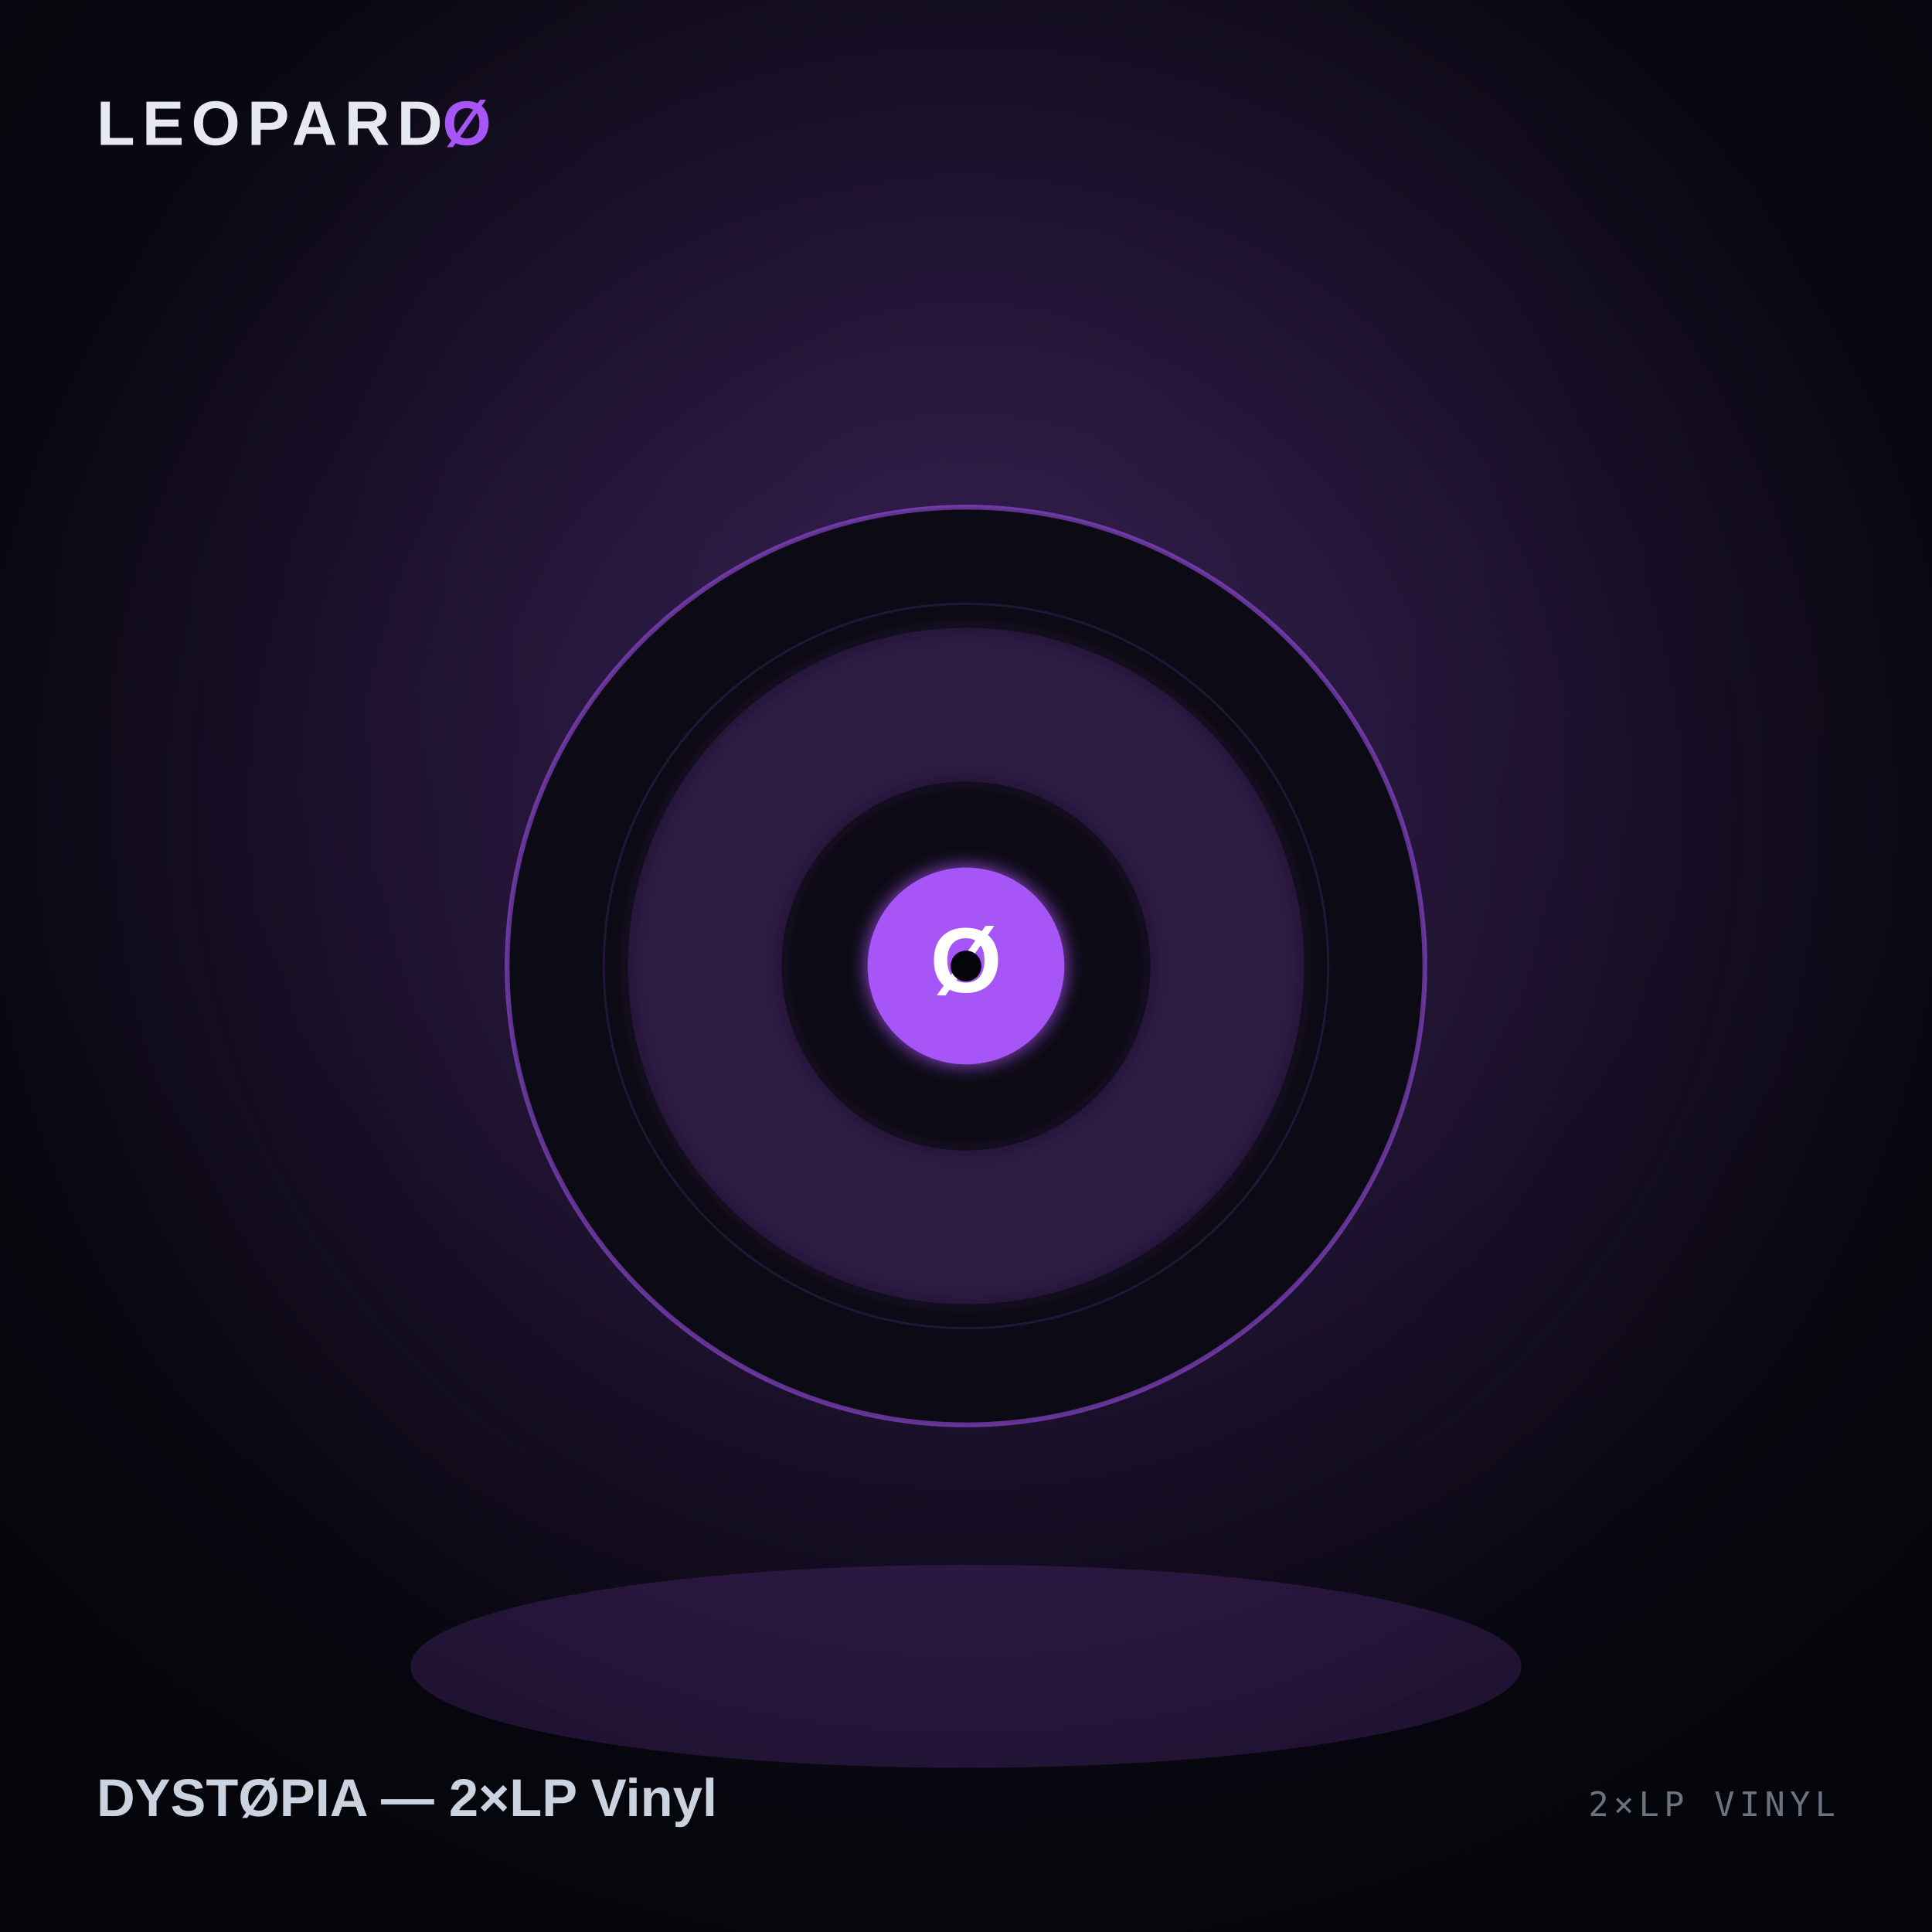
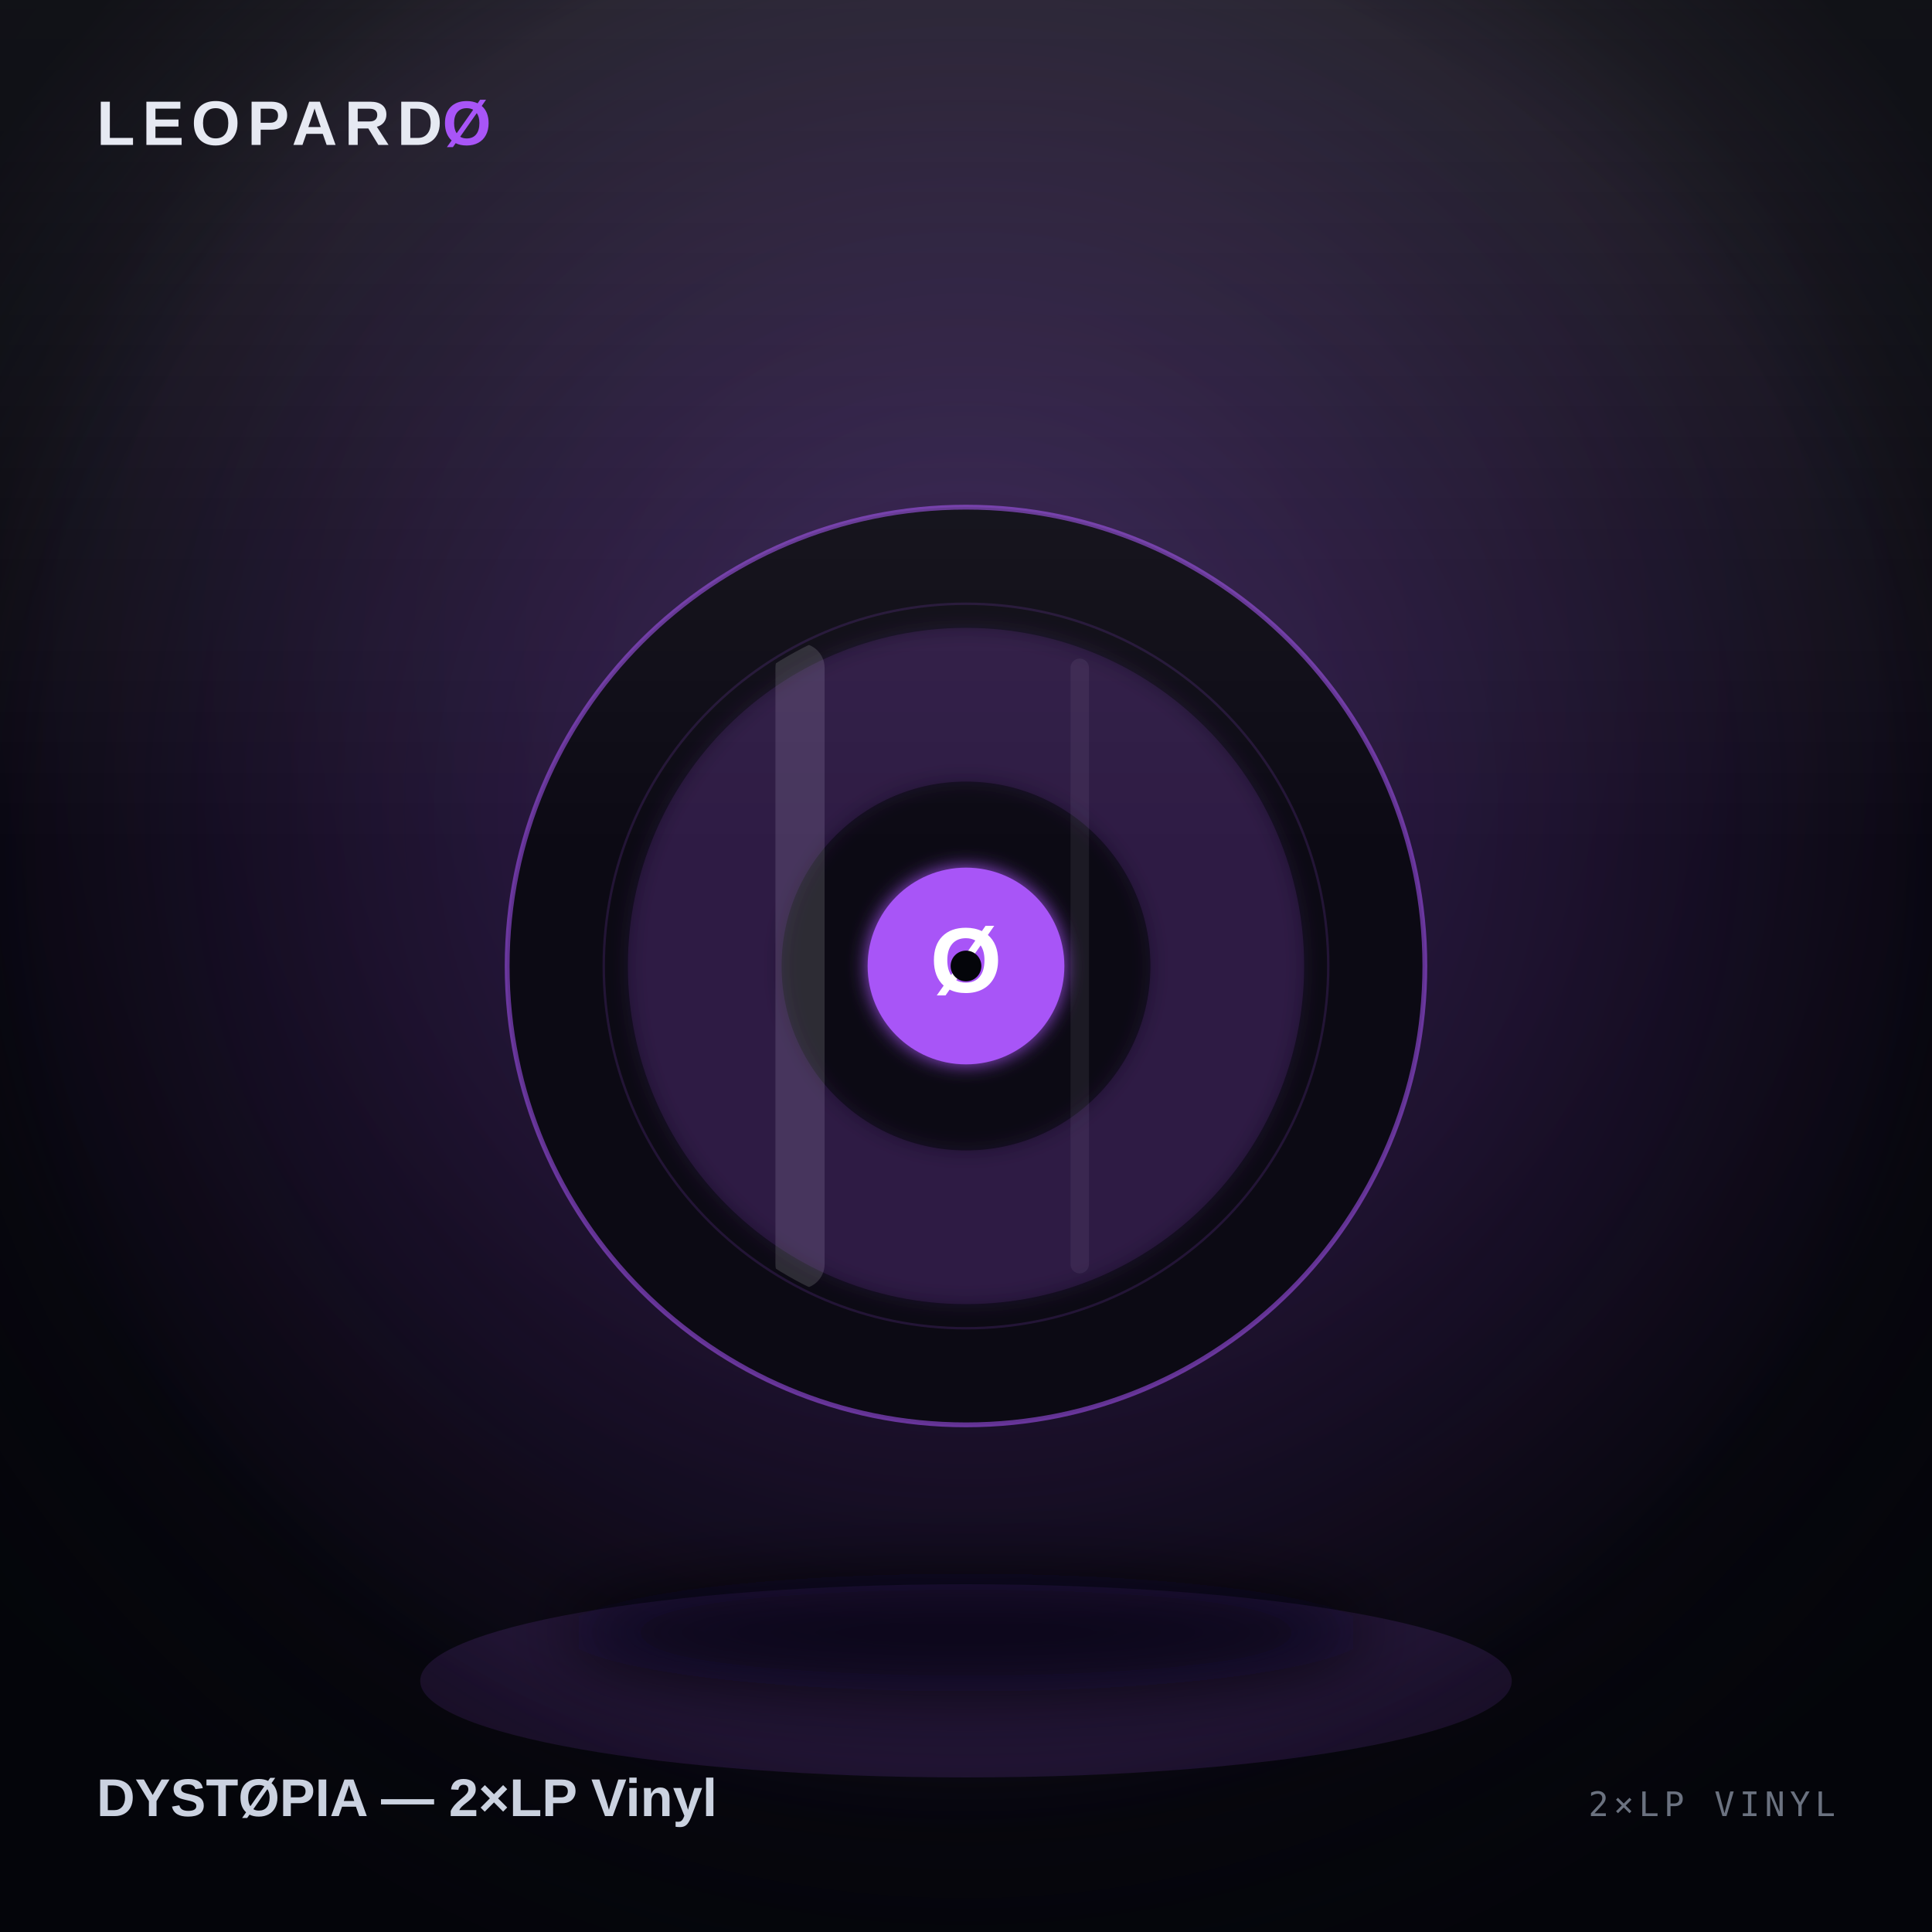
<svg xmlns="http://www.w3.org/2000/svg" viewBox="0 0 800 800" width="800" height="800">
  <defs>
    <radialGradient id="bg" cx="50%" cy="34%" r="75%">
      <stop offset="0%" stop-color="#141022" />
      <stop offset="55%" stop-color="#0a0812" />
      <stop offset="100%" stop-color="#04050a" />
    </radialGradient>
    <radialGradient id="halo" cx="50%" cy="42%" r="52%">
      <stop offset="0%" stop-color="#a855f7" stop-opacity="0.26" />
      <stop offset="100%" stop-color="#a855f7" stop-opacity="0" />
    </radialGradient>
    <linearGradient id="fab" x1="0" y1="0" x2="0" y2="1">
-       <stop offset="0%" stop-color="#1d1830" />
-       <stop offset="55%" stop-color="#140f1f" />
-       <stop offset="100%" stop-color="#0a0712" />
+       <stop offset="0%" stop-color="#272036" />
+       <stop offset="52%" stop-color="#171122" />
+       <stop offset="100%" stop-color="#090610" />
    </linearGradient>
+     <linearGradient id="toplight" x1="0" y1="0" x2="0" y2="1">
+       <stop offset="0%" stop-color="#ffffff" stop-opacity="0.11" />
+       <stop offset="44%" stop-color="#ffffff" stop-opacity="0" />
+     </linearGradient>
+     <radialGradient id="vig" cx="50%" cy="44%" r="62%">
+       <stop offset="0%" stop-color="#04050a" stop-opacity="0" />
+       <stop offset="76%" stop-color="#04050a" stop-opacity="0" />
+       <stop offset="100%" stop-color="#04050a" stop-opacity="0.55" />
+     </radialGradient>
    <filter id="glow" x="-40%" y="-40%" width="180%" height="180%">
      <feGaussianBlur stdDeviation="4" />
+     </filter>
+     <filter id="soft" x="-60%" y="-60%" width="220%" height="220%">
+       <feGaussianBlur stdDeviation="14" />
    </filter>
    <clipPath id="cp">
      <circle cx="400" cy="400" r="148" />
    </clipPath>
  </defs>
  <rect width="800" height="800" fill="url(#bg)" />
  <rect width="800" height="800" fill="url(#halo)" />
-   <ellipse cx="400" cy="690" rx="230" ry="42" fill="#a855f7" opacity="0.16" />
+   <ellipse cx="400" cy="696" rx="226" ry="40" fill="#a855f7" opacity="0.14" />
+   <ellipse cx="400" cy="676" rx="166" ry="24" fill="#020308" opacity="0.7" filter="url(#soft)" />
  <g>
    <circle cx="400" cy="400" r="190" fill="#0c0a14" stroke="#a855f7" stroke-opacity="0.55" stroke-width="2" />
    <circle cx="400" cy="400" r="150" fill="none" stroke="#a855f7" stroke-opacity="0.15" />
    <circle cx="400" cy="400" r="14" fill="#04050a" stroke="#a855f7" stroke-opacity="0.55" stroke-width="2" />
  </g>
  <g clip-path="url(#cp)">
+     <rect x="321.086" y="266.356" width="20.365" height="267.288" rx="10.182" fill="#ffffff" opacity="0.14" />
+     <rect x="443.275" y="272.72" width="7.637" height="254.56" rx="3.818" fill="#ffffff" opacity="0.07" />
    <g filter="url(#glow)" opacity="0.9">
      <circle cx="400" cy="400" r="108.188" fill="none" stroke="#a855f7" stroke-width="63.64" stroke-opacity="0.12" />
      <circle cx="400" cy="400" r="40.73" fill="#a855f7" />
      <text x="400" y="400" text-anchor="middle" dominant-baseline="middle" font-family="Arial Black, Arial, sans-serif" font-weight="900" font-size="38.184" fill="#fff" letter-spacing="1">Ø</text>
      <circle cx="400" cy="400" r="6.364" fill="#04050a" />
    </g>
    <g>
      <circle cx="400" cy="400" r="108.188" fill="none" stroke="#a855f7" stroke-width="63.64" stroke-opacity="0.12" />
      <circle cx="400" cy="400" r="40.73" fill="#a855f7" />
      <text x="400" y="400" text-anchor="middle" dominant-baseline="middle" font-family="Arial Black, Arial, sans-serif" font-weight="900" font-size="38.184" fill="#fff" letter-spacing="1">Ø</text>
      <circle cx="400" cy="400" r="6.364" fill="#04050a" />
    </g>
  </g>
+   <rect width="800" height="800" fill="url(#toplight)" />
+   <rect width="800" height="800" fill="url(#vig)" />
  <text x="40" y="60" font-family="Arial, sans-serif" font-weight="900" font-size="26" letter-spacing="3" fill="#e6e9f2">LEOPARD<tspan fill="#a855f7">Ø</tspan>
  </text>
  <text x="40" y="752" font-family="Arial, sans-serif" font-weight="800" font-size="22" fill="#cbd2e0">DYSTØPIA — 2×LP Vinyl</text>
  <text x="760" y="752" text-anchor="end" font-family="monospace" font-size="14" letter-spacing="2" fill="#6b7280">2×LP VINYL</text>
</svg>
